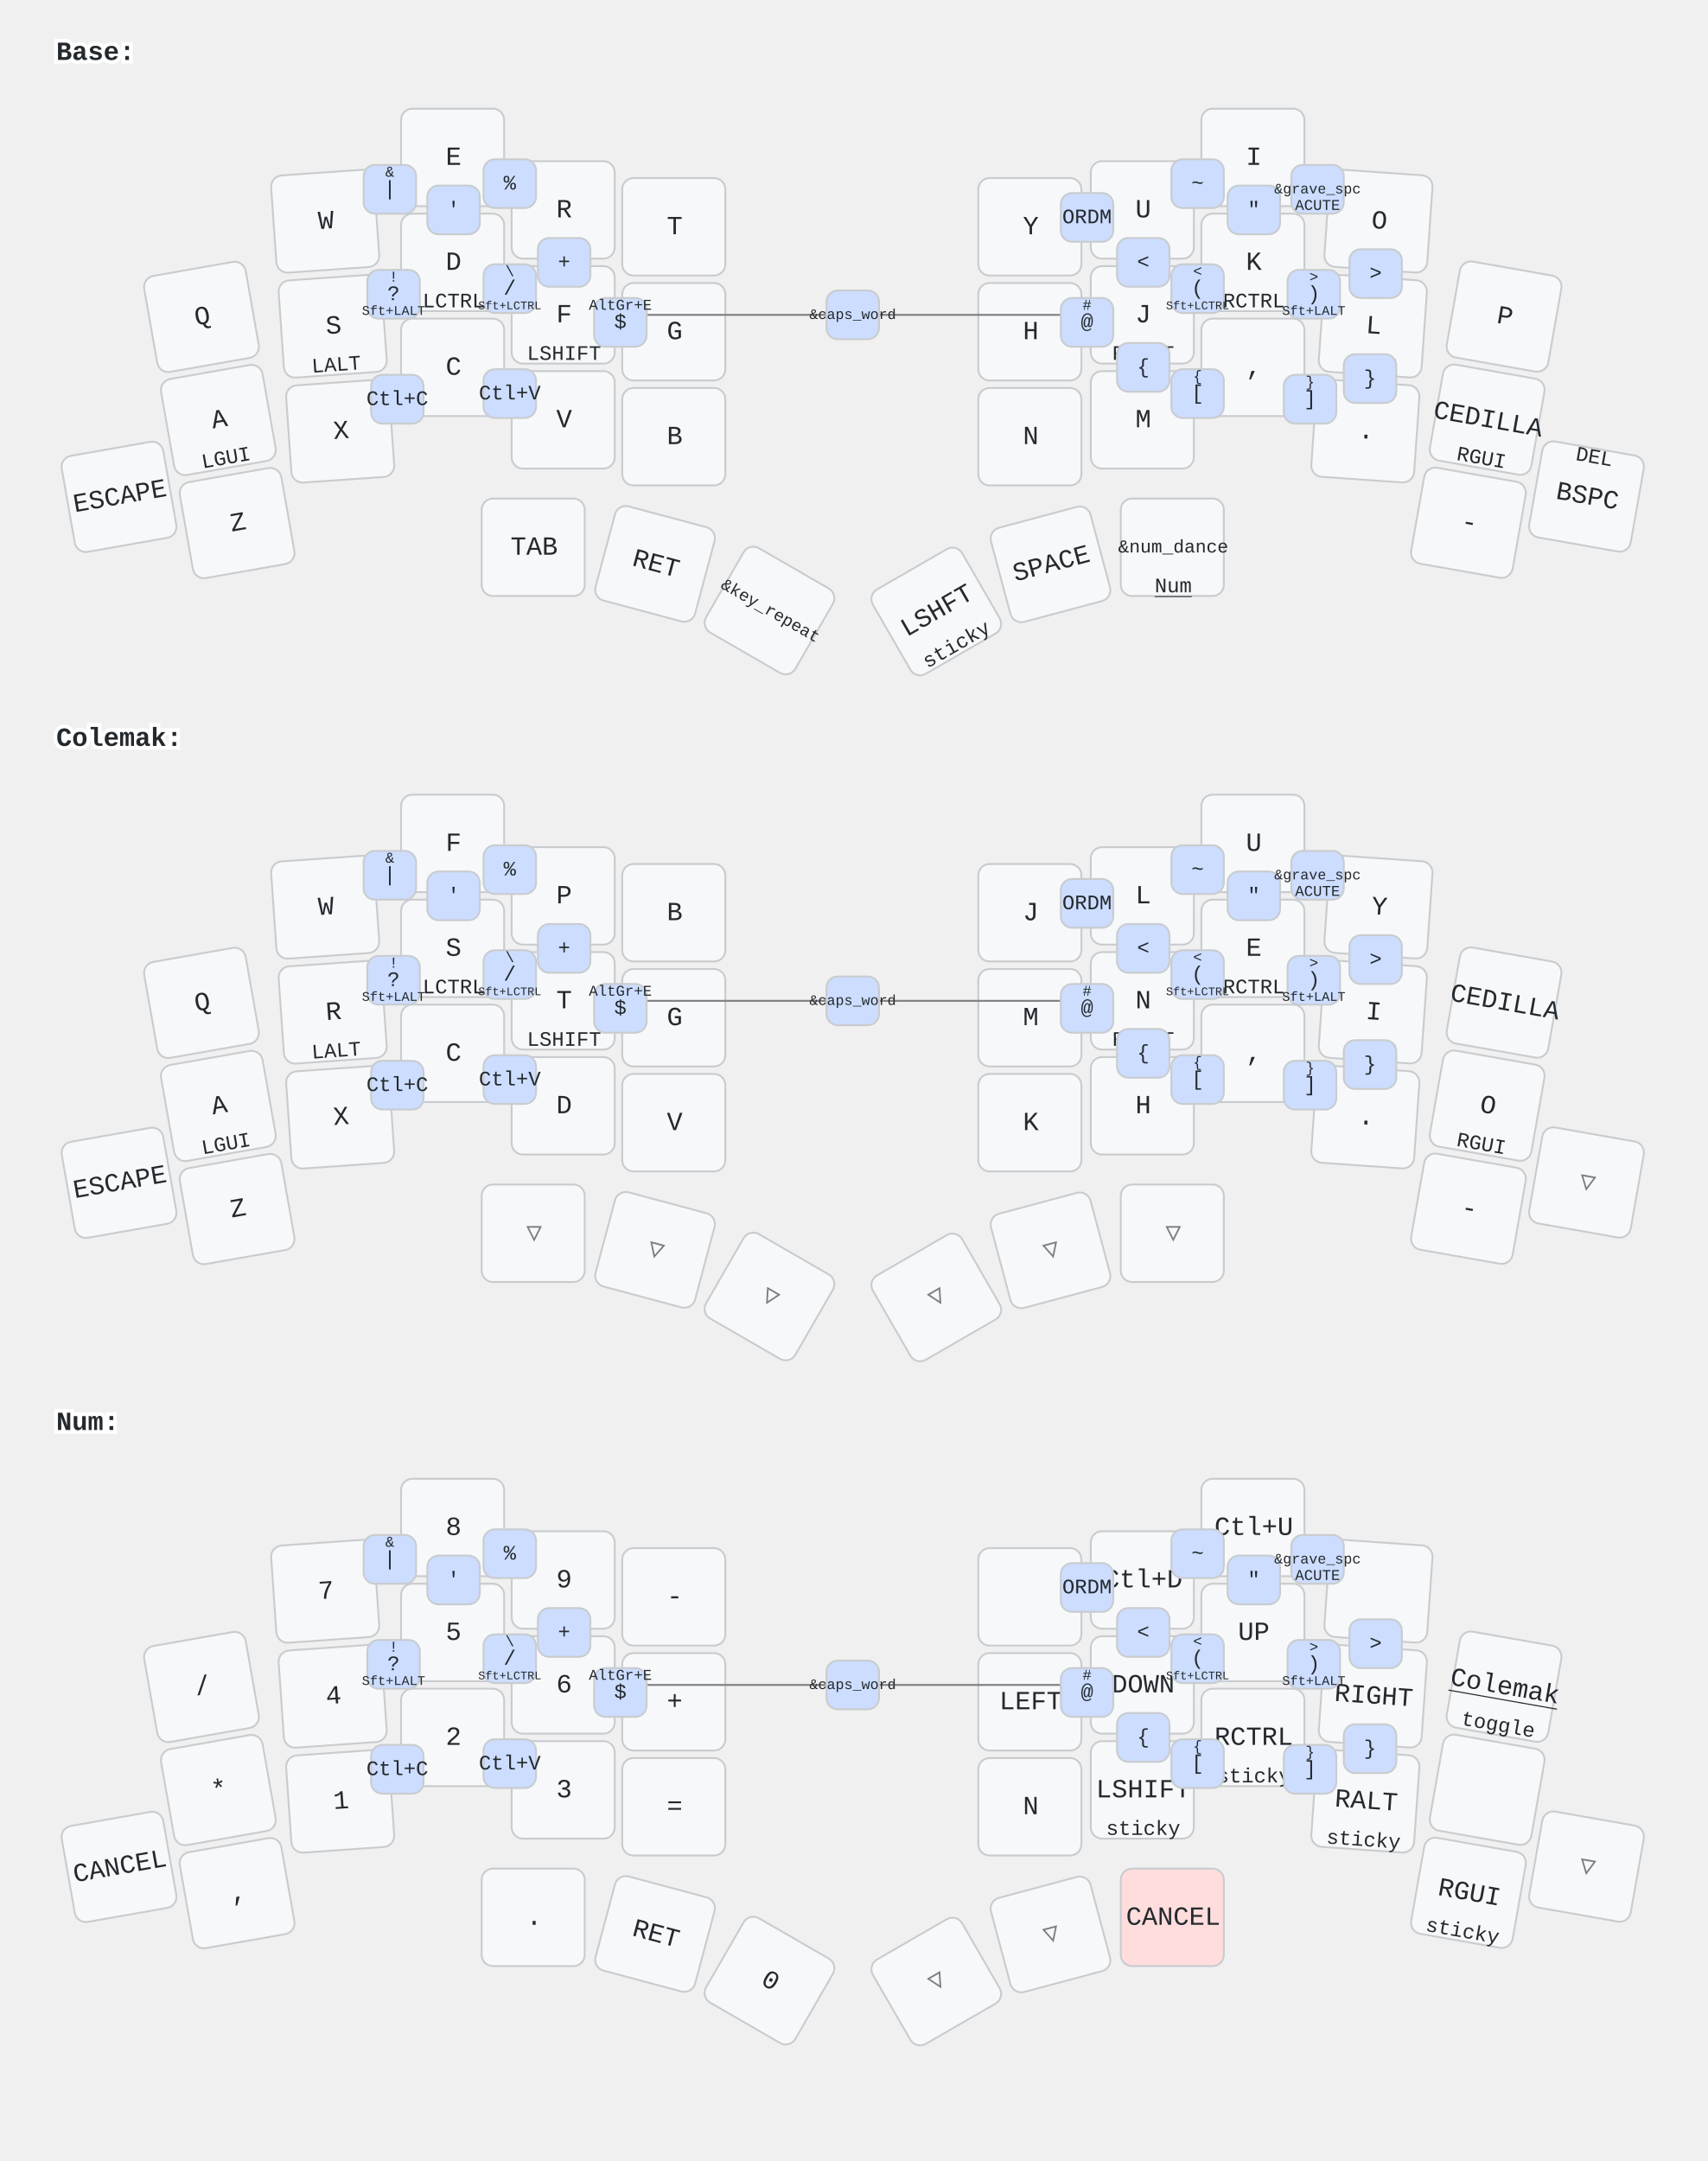
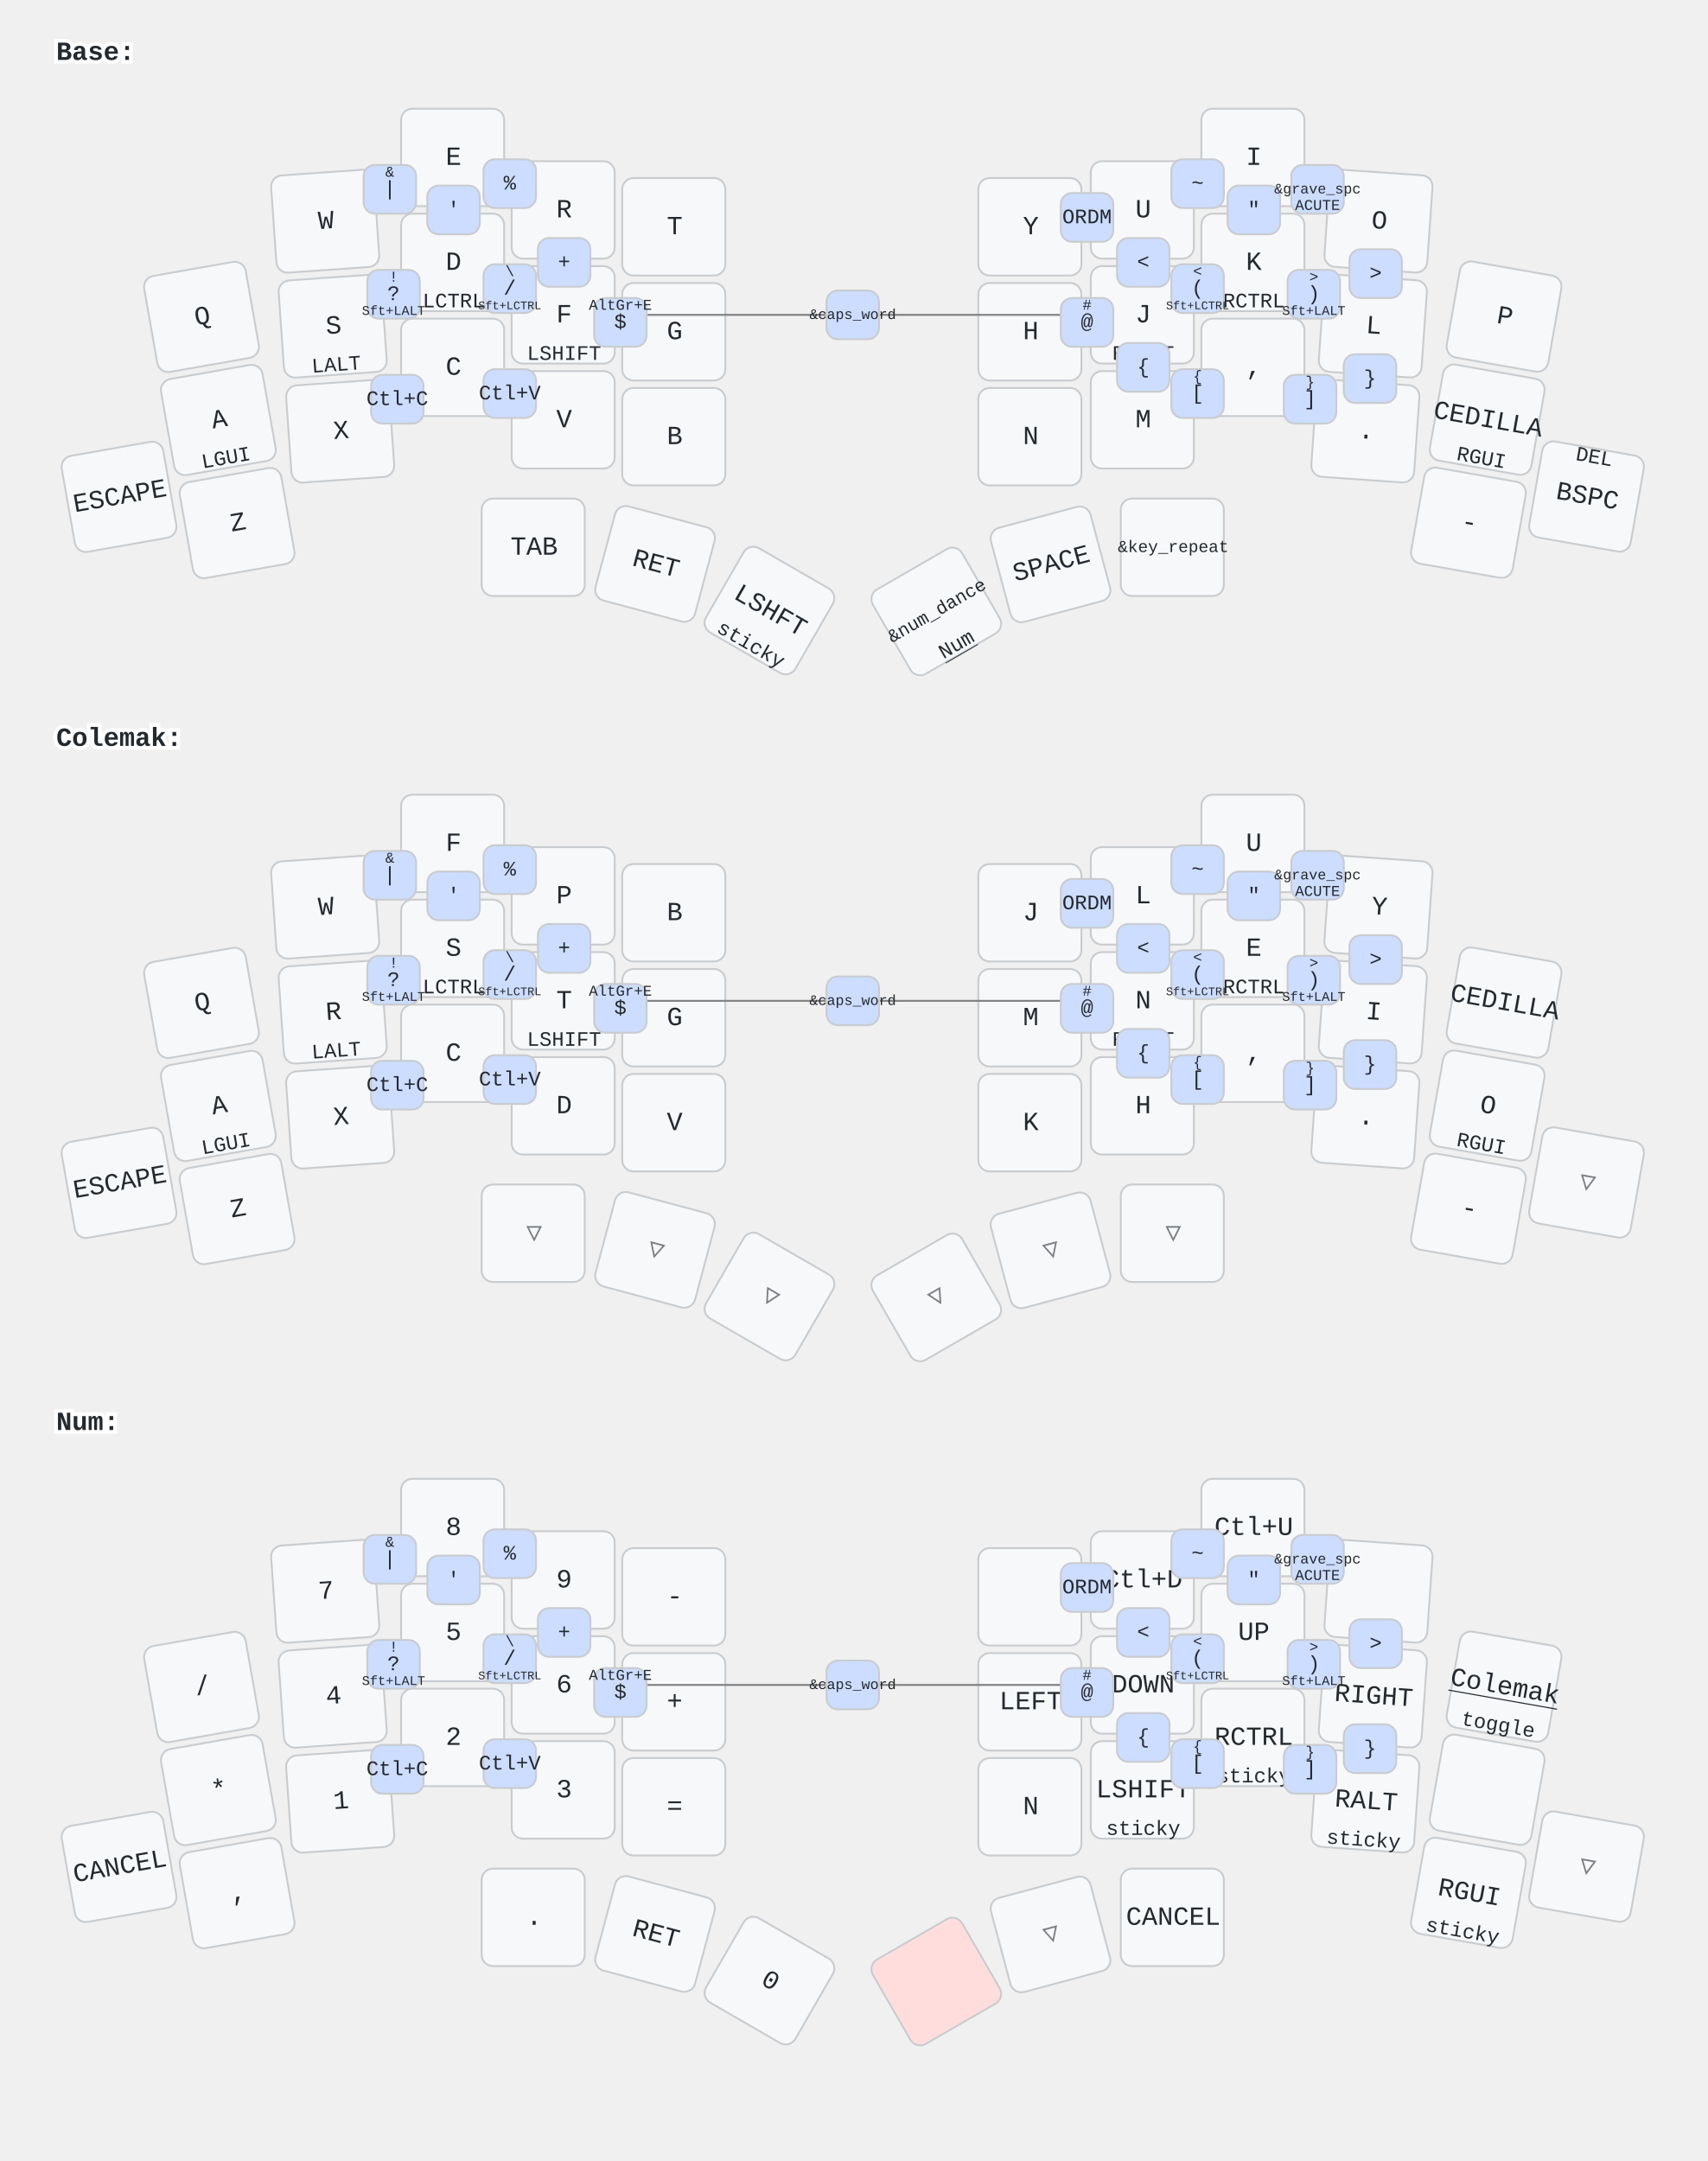
<svg xmlns="http://www.w3.org/2000/svg" width="911" height="1153" viewBox="0 0 911 1153" class="keymap">
  <style>/* inherit to force styles through use tags */
svg path {
    fill: inherit;
}

/* font and background color specifications */
svg.keymap {
    font-family: SFMono-Regular,Consolas,Liberation Mono,Menlo,monospace;
    font-size: 14px;
    font-kerning: normal;
    text-rendering: optimizeLegibility;
    fill: #24292e;
}

/* default key styling */
rect.key {
    fill: #f6f8fa;
}

rect.key, rect.combo {
    stroke: #c9cccf;
    stroke-width: 1;
}

/* default key side styling, only used is draw_key_sides is set */
rect.side {
    filter: brightness(90%);
}

/* color accent for combo boxes */
rect.combo, rect.combo-separate {
    fill: #cdf;
}

/* color accent for held keys */
rect.held, rect.combo.held {
    fill: #fdd;
}

/* color accent for ghost (optional) keys */
rect.ghost, rect.combo.ghost {
    stroke-dasharray: 4, 4;
    stroke-width: 2;
}

text {
    text-anchor: middle;
    dominant-baseline: middle;
}

/* styling for layer labels */
text.label {
    font-weight: bold;
    text-anchor: start;
    stroke: white;
    stroke-width: 4;
    paint-order: stroke;
}

/* styling for optional footer */
text.footer {
    text-anchor: end;
    dominant-baseline: auto;
    stroke: white;
    stroke-width: 4;
    paint-order: stroke;
}

/* styling for combo tap, and key non-tap label text */
text.combo, text.hold, text.shifted, text.left, text.right {
    font-size: 11px;
}

text.hold {
    text-anchor: middle;
    dominant-baseline: auto;
}

text.shifted {
    text-anchor: middle;
    dominant-baseline: hanging;
}

text.left {
    text-anchor: start;
}

text.right {
    text-anchor: end;
}

text.layer-activator {
    text-decoration: underline;
}

/* styling for hold/shifted label text in combo box */
text.combo.hold, text.combo.shifted, text.combo.left, text.combo.right {
    font-size: 8px;
}

/* lighter symbol for transparent keys */
text.trans {
    fill: #7b7e81;
}

/* styling for combo dendrons */
path.combo {
    stroke-width: 1;
    stroke: gray;
    fill: none;
}

/* Start Tabler Icons Cleanup */
/* cannot use height/width with glyphs */
.icon-tabler &gt; path {
    fill: inherit;
    stroke: inherit;
    stroke-width: 2;
}
/* hide tabler's default box */
.icon-tabler &gt; path[stroke="none"][fill="none"] {
    visibility: hidden;
}
/* End Tabler Icons Cleanup */
</style>
  <g transform="translate(30, 0)" class="layer-Base">
    <text x="0" y="28" class="label" id="Base">Base:</text>
    <g transform="translate(0, 56)">
      <g transform="translate(78, 113) rotate(-10.0)" class="key keypos-0">
        <rect rx="6" ry="6" x="-28" y="-26" width="55" height="52" class="key" />
        <text x="0" y="0" class="key tap">Q</text>
      </g>
      <g transform="translate(144, 62) rotate(-4.0)" class="key keypos-1">
        <rect rx="6" ry="6" x="-28" y="-26" width="55" height="52" class="key" />
        <text x="0" y="0" class="key tap">W</text>
      </g>
      <g transform="translate(212, 28)" class="key keypos-2">
        <rect rx="6" ry="6" x="-28" y="-26" width="55" height="52" class="key" />
        <text x="0" y="0" class="key tap">E</text>
      </g>
      <g transform="translate(271, 56)" class="key keypos-3">
        <rect rx="6" ry="6" x="-28" y="-26" width="55" height="52" class="key" />
        <text x="0" y="0" class="key tap">R</text>
      </g>
      <g transform="translate(330, 65)" class="key keypos-4">
        <rect rx="6" ry="6" x="-28" y="-26" width="55" height="52" class="key" />
        <text x="0" y="0" class="key tap">T</text>
      </g>
      <g transform="translate(520, 65)" class="key keypos-5">
        <rect rx="6" ry="6" x="-28" y="-26" width="55" height="52" class="key" />
        <text x="0" y="0" class="key tap">Y</text>
      </g>
      <g transform="translate(580, 56)" class="key keypos-6">
        <rect rx="6" ry="6" x="-28" y="-26" width="55" height="52" class="key" />
        <text x="0" y="0" class="key tap">U</text>
      </g>
      <g transform="translate(639, 28)" class="key keypos-7">
        <rect rx="6" ry="6" x="-28" y="-26" width="55" height="52" class="key" />
        <text x="0" y="0" class="key tap">I</text>
      </g>
      <g transform="translate(706, 62) rotate(4.0)" class="key keypos-8">
        <rect rx="6" ry="6" x="-28" y="-26" width="55" height="52" class="key" />
        <text x="0" y="0" class="key tap">O</text>
      </g>
      <g transform="translate(773, 113) rotate(10.0)" class="key keypos-9">
        <rect rx="6" ry="6" x="-28" y="-26" width="55" height="52" class="key" />
        <text x="0" y="0" class="key tap">P</text>
      </g>
      <g transform="translate(87, 168) rotate(-10.0)" class="key keypos-10">
        <rect rx="6" ry="6" x="-28" y="-26" width="55" height="52" class="key" />
        <text x="0" y="0" class="key tap">A</text>
        <text x="0" y="24" class="key hold">LGUI</text>
      </g>
      <g transform="translate(148, 118) rotate(-4.0)" class="key keypos-11">
        <rect rx="6" ry="6" x="-28" y="-26" width="55" height="52" class="key" />
        <text x="0" y="0" class="key tap">S</text>
        <text x="0" y="24" class="key hold">LALT</text>
      </g>
      <g transform="translate(212, 84)" class="key keypos-12">
        <rect rx="6" ry="6" x="-28" y="-26" width="55" height="52" class="key" />
        <text x="0" y="0" class="key tap">D</text>
        <text x="0" y="24" class="key hold">LCTRL</text>
      </g>
      <g transform="translate(271, 112)" class="key keypos-13">
        <rect rx="6" ry="6" x="-28" y="-26" width="55" height="52" class="key" />
        <text x="0" y="0" class="key tap">F</text>
        <text x="0" y="24" class="key hold">LSHIFT</text>
      </g>
      <g transform="translate(330, 121)" class="key keypos-14">
        <rect rx="6" ry="6" x="-28" y="-26" width="55" height="52" class="key" />
        <text x="0" y="0" class="key tap">G</text>
      </g>
      <g transform="translate(520, 121)" class="key keypos-15">
        <rect rx="6" ry="6" x="-28" y="-26" width="55" height="52" class="key" />
        <text x="0" y="0" class="key tap">H</text>
      </g>
      <g transform="translate(580, 112)" class="key keypos-16">
        <rect rx="6" ry="6" x="-28" y="-26" width="55" height="52" class="key" />
        <text x="0" y="0" class="key tap">J</text>
        <text x="0" y="24" class="key hold">RSHFT</text>
      </g>
      <g transform="translate(639, 84)" class="key keypos-17">
        <rect rx="6" ry="6" x="-28" y="-26" width="55" height="52" class="key" />
        <text x="0" y="0" class="key tap">K</text>
        <text x="0" y="24" class="key hold">RCTRL</text>
      </g>
      <g transform="translate(703, 118) rotate(4.0)" class="key keypos-18">
        <rect rx="6" ry="6" x="-28" y="-26" width="55" height="52" class="key" />
        <text x="0" y="0" class="key tap">L</text>
        <text x="0" y="24" class="key hold">LALT</text>
      </g>
      <g transform="translate(764, 168) rotate(10.0)" class="key keypos-19">
        <rect rx="6" ry="6" x="-28" y="-26" width="55" height="52" class="key" />
        <text x="0" y="0" class="key tap">CEDILLA</text>
        <text x="0" y="24" class="key hold">RGUI</text>
      </g>
      <g transform="translate(34, 209) rotate(-10.0)" class="key keypos-20">
        <rect rx="6" ry="6" x="-28" y="-26" width="55" height="52" class="key" />
        <text x="0" y="0" class="key tap">ESCAPE</text>
      </g>
      <g transform="translate(97, 223) rotate(-10.0)" class="key keypos-21">
        <rect rx="6" ry="6" x="-28" y="-26" width="55" height="52" class="key" />
        <text x="0" y="0" class="key tap">Z</text>
      </g>
      <g transform="translate(152, 174) rotate(-4.0)" class="key keypos-22">
        <rect rx="6" ry="6" x="-28" y="-26" width="55" height="52" class="key" />
        <text x="0" y="0" class="key tap">X</text>
      </g>
      <g transform="translate(212, 140)" class="key keypos-23">
        <rect rx="6" ry="6" x="-28" y="-26" width="55" height="52" class="key" />
        <text x="0" y="0" class="key tap">C</text>
      </g>
      <g transform="translate(271, 168)" class="key keypos-24">
        <rect rx="6" ry="6" x="-28" y="-26" width="55" height="52" class="key" />
        <text x="0" y="0" class="key tap">V</text>
      </g>
      <g transform="translate(330, 177)" class="key keypos-25">
        <rect rx="6" ry="6" x="-28" y="-26" width="55" height="52" class="key" />
        <text x="0" y="0" class="key tap">B</text>
      </g>
      <g transform="translate(520, 177)" class="key keypos-26">
        <rect rx="6" ry="6" x="-28" y="-26" width="55" height="52" class="key" />
        <text x="0" y="0" class="key tap">N</text>
      </g>
      <g transform="translate(580, 168)" class="key keypos-27">
        <rect rx="6" ry="6" x="-28" y="-26" width="55" height="52" class="key" />
        <text x="0" y="0" class="key tap">M</text>
      </g>
      <g transform="translate(639, 140)" class="key keypos-28">
        <rect rx="6" ry="6" x="-28" y="-26" width="55" height="52" class="key" />
        <text x="0" y="0" class="key tap">,</text>
      </g>
      <g transform="translate(699, 174) rotate(4.0)" class="key keypos-29">
        <rect rx="6" ry="6" x="-28" y="-26" width="55" height="52" class="key" />
        <text x="0" y="0" class="key tap">.</text>
      </g>
      <g transform="translate(754, 223) rotate(10.0)" class="key keypos-30">
        <rect rx="6" ry="6" x="-28" y="-26" width="55" height="52" class="key" />
        <text x="0" y="0" class="key tap">-</text>
      </g>
      <g transform="translate(817, 209) rotate(10.0)" class="key keypos-31">
        <rect rx="6" ry="6" x="-28" y="-26" width="55" height="52" class="key" />
        <text x="0" y="0" class="key tap">BSPC</text>
        <text x="0" y="-24" class="key shifted">DEL</text>
      </g>
      <g transform="translate(255, 236)" class="key keypos-32">
        <rect rx="6" ry="6" x="-28" y="-26" width="55" height="52" class="key" />
        <text x="0" y="0" class="key tap">TAB</text>
      </g>
      <g transform="translate(320, 245) rotate(15.0)" class="key keypos-33">
        <rect rx="6" ry="6" x="-28" y="-26" width="55" height="52" class="key" />
        <text x="0" y="0" class="key tap">RET</text>
      </g>
      <g transform="translate(381, 270) rotate(30.0)" class="key keypos-34">
        <rect rx="6" ry="6" x="-28" y="-26" width="55" height="52" class="key" />
-         <text x="0" y="0" class="key tap">
-           <tspan style="font-size: 64%">&amp;key_repeat</tspan>
-         </text>
-       </g>
-       <g transform="translate(470, 270) rotate(-30.0)" class="key keypos-35">
-         <rect rx="6" ry="6" x="-28" y="-26" width="55" height="52" class="key" />
        <text x="0" y="0" class="key tap">LSHFT</text>
        <text x="0" y="24" class="key hold">sticky</text>
      </g>
-       <g transform="translate(531, 245) rotate(-15.0)" class="key keypos-36">
-         <rect rx="6" ry="6" x="-28" y="-26" width="55" height="52" class="key" />
-         <text x="0" y="0" class="key tap">SPACE</text>
-       </g>
-       <g transform="translate(596, 236)" class="key keypos-37">
+       <g transform="translate(470, 270) rotate(-30.0)" class="key keypos-35">
        <rect rx="6" ry="6" x="-28" y="-26" width="55" height="52" class="key" />
        <text x="0" y="0" class="key tap">
          <tspan style="font-size: 70%">&amp;num_dance</tspan>
        </text>
        <a href="#Num">
          <text x="0" y="24" class="key hold layer-activator">Num</text>
        </a>
+       </g>
+       <g transform="translate(531, 245) rotate(-15.0)" class="key keypos-36">
+         <rect rx="6" ry="6" x="-28" y="-26" width="55" height="52" class="key" />
+         <text x="0" y="0" class="key tap">SPACE</text>
+       </g>
+       <g transform="translate(596, 236)" class="key keypos-37">
+         <rect rx="6" ry="6" x="-28" y="-26" width="55" height="52" class="key" />
+         <text x="0" y="0" class="key tap">
+           <tspan style="font-size: 64%">&amp;key_repeat</tspan>
+         </text>
      </g>
      <g class="combo combopos-0">
        <rect rx="6" ry="6" x="166" y="88" width="28" height="26" class="combo" />
        <text x="180" y="101" class="combo tap">?</text>
        <text x="180" y="112" class="combo hold">
          <tspan style="font-size: 88%">Sft+LALT</tspan>
        </text>
        <text x="180" y="90" class="combo shifted">!</text>
      </g>
      <g class="combo combopos-1">
        <rect rx="6" ry="6" x="228" y="85" width="28" height="26" class="combo" />
        <text x="242" y="98" class="combo tap">/</text>
        <text x="242" y="109" class="combo hold">
          <tspan style="font-size: 78%">Sft+LCTRL</tspan>
        </text>
        <text x="242" y="87" class="combo shifted">\</text>
      </g>
      <g class="combo combopos-2">
        <rect rx="6" ry="6" x="168" y="144" width="28" height="26" class="combo" />
        <text x="182" y="157" class="combo tap">Ctl+C</text>
      </g>
      <g class="combo combopos-3">
        <rect rx="6" ry="6" x="228" y="141" width="28" height="26" class="combo" />
        <text x="242" y="154" class="combo tap">Ctl+V</text>
      </g>
      <g class="combo combopos-4">
        <rect rx="6" ry="6" x="595" y="85" width="28" height="26" class="combo" />
        <text x="609" y="98" class="combo tap">(</text>
        <text x="609" y="109" class="combo hold">
          <tspan style="font-size: 78%">Sft+LCTRL</tspan>
        </text>
        <text x="609" y="87" class="combo shifted">&lt;</text>
      </g>
      <g class="combo combopos-5">
        <rect rx="6" ry="6" x="657" y="88" width="28" height="26" class="combo" />
        <text x="671" y="101" class="combo tap">)</text>
        <text x="671" y="112" class="combo hold">
          <tspan style="font-size: 88%">Sft+LALT</tspan>
        </text>
        <text x="671" y="90" class="combo shifted">&gt;</text>
      </g>
      <g class="combo combopos-6">
        <rect rx="6" ry="6" x="595" y="141" width="28" height="26" class="combo" />
        <text x="609" y="154" class="combo tap">[</text>
        <text x="609" y="143" class="combo shifted">{</text>
      </g>
      <g class="combo combopos-7">
        <rect rx="6" ry="6" x="655" y="144" width="28" height="26" class="combo" />
        <text x="669" y="157" class="combo tap">]</text>
        <text x="669" y="146" class="combo shifted">}</text>
      </g>
      <g class="combo combopos-8">
        <rect rx="6" ry="6" x="228" y="29" width="28" height="26" class="combo" />
        <text x="242" y="42" class="combo tap">%</text>
      </g>
      <g class="combo combopos-9">
        <rect rx="6" ry="6" x="257" y="71" width="28" height="26" class="combo" />
        <text x="271" y="84" class="combo tap">+</text>
      </g>
      <g class="combo combopos-10">
        <rect rx="6" ry="6" x="198" y="43" width="28" height="26" class="combo" />
        <text x="212" y="56" class="combo tap">'</text>
      </g>
      <g class="combo combopos-11">
        <rect rx="6" ry="6" x="625" y="43" width="28" height="26" class="combo" />
        <text x="639" y="56" class="combo tap">"</text>
      </g>
      <g class="combo combopos-12">
        <path d="M425,112 l-134,0" class="combo" />
        <path d="M425,112 l134,0" class="combo" />
        <rect rx="6" ry="6" x="411" y="99" width="28" height="26" class="combo" />
        <text x="425" y="112" class="combo tap">
          <tspan style="font-size: 70%">&amp;caps_word</tspan>
        </text>
      </g>
      <g class="combo combopos-13">
        <rect rx="6" ry="6" x="164" y="32" width="28" height="26" class="combo" />
        <text x="178" y="45" class="combo tap">|</text>
        <text x="178" y="34" class="combo shifted">&amp;</text>
      </g>
      <g class="combo combopos-14">
        <rect rx="6" ry="6" x="287" y="103" width="28" height="26" class="combo" />
        <text x="301" y="116" class="combo tap">$</text>
        <text x="301" y="105" class="combo shifted">AltGr+E</text>
      </g>
      <g class="combo combopos-15">
        <rect rx="6" ry="6" x="536" y="103" width="28" height="26" class="combo" />
        <text x="550" y="116" class="combo tap">@</text>
        <text x="550" y="105" class="combo shifted">#</text>
      </g>
      <g class="combo combopos-16">
        <rect rx="6" ry="6" x="536" y="47" width="28" height="26" class="combo" />
        <text x="550" y="60" class="combo tap">ORDM</text>
      </g>
      <g class="combo combopos-17">
        <rect rx="6" ry="6" x="595" y="29" width="28" height="26" class="combo" />
        <text x="609" y="42" class="combo tap">~</text>
      </g>
      <g class="combo combopos-18">
        <rect rx="6" ry="6" x="566" y="71" width="28" height="26" class="combo" />
        <text x="580" y="84" class="combo tap">&lt;</text>
      </g>
      <g class="combo combopos-19">
        <rect rx="6" ry="6" x="690" y="77" width="28" height="26" class="combo" />
        <text x="704" y="90" class="combo tap">&gt;</text>
      </g>
      <g class="combo combopos-20">
        <rect rx="6" ry="6" x="566" y="127" width="28" height="26" class="combo" />
        <text x="580" y="140" class="combo tap">{</text>
      </g>
      <g class="combo combopos-21">
        <rect rx="6" ry="6" x="687" y="133" width="28" height="26" class="combo" />
        <text x="701" y="146" class="combo tap">}</text>
      </g>
      <g class="combo combopos-22">
        <rect rx="6" ry="6" x="659" y="32" width="28" height="26" class="combo" />
        <text x="673" y="45" class="combo tap">
          <tspan style="font-size: 70%">&amp;grave_spc</tspan>
        </text>
        <text x="673" y="56" class="combo hold">ACUTE</text>
      </g>
    </g>
  </g>
  <g transform="translate(30, 366)" class="layer-Colemak">
    <text x="0" y="28" class="label" id="Colemak">Colemak:</text>
    <g transform="translate(0, 56)">
      <g transform="translate(78, 113) rotate(-10.0)" class="key keypos-0">
        <rect rx="6" ry="6" x="-28" y="-26" width="55" height="52" class="key" />
        <text x="0" y="0" class="key tap">Q</text>
      </g>
      <g transform="translate(144, 62) rotate(-4.0)" class="key keypos-1">
        <rect rx="6" ry="6" x="-28" y="-26" width="55" height="52" class="key" />
        <text x="0" y="0" class="key tap">W</text>
      </g>
      <g transform="translate(212, 28)" class="key keypos-2">
        <rect rx="6" ry="6" x="-28" y="-26" width="55" height="52" class="key" />
        <text x="0" y="0" class="key tap">F</text>
      </g>
      <g transform="translate(271, 56)" class="key keypos-3">
        <rect rx="6" ry="6" x="-28" y="-26" width="55" height="52" class="key" />
        <text x="0" y="0" class="key tap">P</text>
      </g>
      <g transform="translate(330, 65)" class="key keypos-4">
        <rect rx="6" ry="6" x="-28" y="-26" width="55" height="52" class="key" />
        <text x="0" y="0" class="key tap">B</text>
      </g>
      <g transform="translate(520, 65)" class="key keypos-5">
        <rect rx="6" ry="6" x="-28" y="-26" width="55" height="52" class="key" />
        <text x="0" y="0" class="key tap">J</text>
      </g>
      <g transform="translate(580, 56)" class="key keypos-6">
        <rect rx="6" ry="6" x="-28" y="-26" width="55" height="52" class="key" />
        <text x="0" y="0" class="key tap">L</text>
      </g>
      <g transform="translate(639, 28)" class="key keypos-7">
        <rect rx="6" ry="6" x="-28" y="-26" width="55" height="52" class="key" />
        <text x="0" y="0" class="key tap">U</text>
      </g>
      <g transform="translate(706, 62) rotate(4.0)" class="key keypos-8">
        <rect rx="6" ry="6" x="-28" y="-26" width="55" height="52" class="key" />
        <text x="0" y="0" class="key tap">Y</text>
      </g>
      <g transform="translate(773, 113) rotate(10.0)" class="key keypos-9">
        <rect rx="6" ry="6" x="-28" y="-26" width="55" height="52" class="key" />
        <text x="0" y="0" class="key tap">CEDILLA</text>
      </g>
      <g transform="translate(87, 168) rotate(-10.0)" class="key keypos-10">
        <rect rx="6" ry="6" x="-28" y="-26" width="55" height="52" class="key" />
        <text x="0" y="0" class="key tap">A</text>
        <text x="0" y="24" class="key hold">LGUI</text>
      </g>
      <g transform="translate(148, 118) rotate(-4.0)" class="key keypos-11">
        <rect rx="6" ry="6" x="-28" y="-26" width="55" height="52" class="key" />
        <text x="0" y="0" class="key tap">R</text>
        <text x="0" y="24" class="key hold">LALT</text>
      </g>
      <g transform="translate(212, 84)" class="key keypos-12">
        <rect rx="6" ry="6" x="-28" y="-26" width="55" height="52" class="key" />
        <text x="0" y="0" class="key tap">S</text>
        <text x="0" y="24" class="key hold">LCTRL</text>
      </g>
      <g transform="translate(271, 112)" class="key keypos-13">
        <rect rx="6" ry="6" x="-28" y="-26" width="55" height="52" class="key" />
        <text x="0" y="0" class="key tap">T</text>
        <text x="0" y="24" class="key hold">LSHIFT</text>
      </g>
      <g transform="translate(330, 121)" class="key keypos-14">
        <rect rx="6" ry="6" x="-28" y="-26" width="55" height="52" class="key" />
        <text x="0" y="0" class="key tap">G</text>
      </g>
      <g transform="translate(520, 121)" class="key keypos-15">
        <rect rx="6" ry="6" x="-28" y="-26" width="55" height="52" class="key" />
        <text x="0" y="0" class="key tap">M</text>
      </g>
      <g transform="translate(580, 112)" class="key keypos-16">
        <rect rx="6" ry="6" x="-28" y="-26" width="55" height="52" class="key" />
        <text x="0" y="0" class="key tap">N</text>
        <text x="0" y="24" class="key hold">RSHFT</text>
      </g>
      <g transform="translate(639, 84)" class="key keypos-17">
        <rect rx="6" ry="6" x="-28" y="-26" width="55" height="52" class="key" />
        <text x="0" y="0" class="key tap">E</text>
        <text x="0" y="24" class="key hold">RCTRL</text>
      </g>
      <g transform="translate(703, 118) rotate(4.0)" class="key keypos-18">
        <rect rx="6" ry="6" x="-28" y="-26" width="55" height="52" class="key" />
        <text x="0" y="0" class="key tap">I</text>
        <text x="0" y="24" class="key hold">LALT</text>
      </g>
      <g transform="translate(764, 168) rotate(10.0)" class="key keypos-19">
        <rect rx="6" ry="6" x="-28" y="-26" width="55" height="52" class="key" />
        <text x="0" y="0" class="key tap">O</text>
        <text x="0" y="24" class="key hold">RGUI</text>
      </g>
      <g transform="translate(34, 209) rotate(-10.0)" class="key keypos-20">
        <rect rx="6" ry="6" x="-28" y="-26" width="55" height="52" class="key" />
        <text x="0" y="0" class="key tap">ESCAPE</text>
      </g>
      <g transform="translate(97, 223) rotate(-10.0)" class="key keypos-21">
        <rect rx="6" ry="6" x="-28" y="-26" width="55" height="52" class="key" />
        <text x="0" y="0" class="key tap">Z</text>
      </g>
      <g transform="translate(152, 174) rotate(-4.0)" class="key keypos-22">
        <rect rx="6" ry="6" x="-28" y="-26" width="55" height="52" class="key" />
        <text x="0" y="0" class="key tap">X</text>
      </g>
      <g transform="translate(212, 140)" class="key keypos-23">
        <rect rx="6" ry="6" x="-28" y="-26" width="55" height="52" class="key" />
        <text x="0" y="0" class="key tap">C</text>
      </g>
      <g transform="translate(271, 168)" class="key keypos-24">
        <rect rx="6" ry="6" x="-28" y="-26" width="55" height="52" class="key" />
        <text x="0" y="0" class="key tap">D</text>
      </g>
      <g transform="translate(330, 177)" class="key keypos-25">
        <rect rx="6" ry="6" x="-28" y="-26" width="55" height="52" class="key" />
        <text x="0" y="0" class="key tap">V</text>
      </g>
      <g transform="translate(520, 177)" class="key keypos-26">
        <rect rx="6" ry="6" x="-28" y="-26" width="55" height="52" class="key" />
        <text x="0" y="0" class="key tap">K</text>
      </g>
      <g transform="translate(580, 168)" class="key keypos-27">
        <rect rx="6" ry="6" x="-28" y="-26" width="55" height="52" class="key" />
        <text x="0" y="0" class="key tap">H</text>
      </g>
      <g transform="translate(639, 140)" class="key keypos-28">
        <rect rx="6" ry="6" x="-28" y="-26" width="55" height="52" class="key" />
        <text x="0" y="0" class="key tap">,</text>
      </g>
      <g transform="translate(699, 174) rotate(4.0)" class="key keypos-29">
        <rect rx="6" ry="6" x="-28" y="-26" width="55" height="52" class="key" />
        <text x="0" y="0" class="key tap">.</text>
      </g>
      <g transform="translate(754, 223) rotate(10.0)" class="key keypos-30">
        <rect rx="6" ry="6" x="-28" y="-26" width="55" height="52" class="key" />
        <text x="0" y="0" class="key tap">-</text>
      </g>
      <g transform="translate(817, 209) rotate(10.0)" class="key trans keypos-31">
        <rect rx="6" ry="6" x="-28" y="-26" width="55" height="52" class="key trans" />
        <text x="0" y="0" class="key trans tap">▽</text>
      </g>
      <g transform="translate(255, 236)" class="key trans keypos-32">
        <rect rx="6" ry="6" x="-28" y="-26" width="55" height="52" class="key trans" />
        <text x="0" y="0" class="key trans tap">▽</text>
      </g>
      <g transform="translate(320, 245) rotate(15.0)" class="key trans keypos-33">
        <rect rx="6" ry="6" x="-28" y="-26" width="55" height="52" class="key trans" />
        <text x="0" y="0" class="key trans tap">▽</text>
      </g>
      <g transform="translate(381, 270) rotate(30.0)" class="key trans keypos-34">
        <rect rx="6" ry="6" x="-28" y="-26" width="55" height="52" class="key trans" />
        <text x="0" y="0" class="key trans tap">▽</text>
      </g>
      <g transform="translate(470, 270) rotate(-30.0)" class="key trans keypos-35">
        <rect rx="6" ry="6" x="-28" y="-26" width="55" height="52" class="key trans" />
        <text x="0" y="0" class="key trans tap">▽</text>
      </g>
      <g transform="translate(531, 245) rotate(-15.0)" class="key trans keypos-36">
        <rect rx="6" ry="6" x="-28" y="-26" width="55" height="52" class="key trans" />
        <text x="0" y="0" class="key trans tap">▽</text>
      </g>
      <g transform="translate(596, 236)" class="key trans keypos-37">
        <rect rx="6" ry="6" x="-28" y="-26" width="55" height="52" class="key trans" />
        <text x="0" y="0" class="key trans tap">▽</text>
      </g>
      <g class="combo combopos-0">
        <rect rx="6" ry="6" x="166" y="88" width="28" height="26" class="combo" />
        <text x="180" y="101" class="combo tap">?</text>
        <text x="180" y="112" class="combo hold">
          <tspan style="font-size: 88%">Sft+LALT</tspan>
        </text>
        <text x="180" y="90" class="combo shifted">!</text>
      </g>
      <g class="combo combopos-1">
        <rect rx="6" ry="6" x="228" y="85" width="28" height="26" class="combo" />
        <text x="242" y="98" class="combo tap">/</text>
        <text x="242" y="109" class="combo hold">
          <tspan style="font-size: 78%">Sft+LCTRL</tspan>
        </text>
        <text x="242" y="87" class="combo shifted">\</text>
      </g>
      <g class="combo combopos-2">
        <rect rx="6" ry="6" x="168" y="144" width="28" height="26" class="combo" />
        <text x="182" y="157" class="combo tap">Ctl+C</text>
      </g>
      <g class="combo combopos-3">
        <rect rx="6" ry="6" x="228" y="141" width="28" height="26" class="combo" />
        <text x="242" y="154" class="combo tap">Ctl+V</text>
      </g>
      <g class="combo combopos-4">
        <rect rx="6" ry="6" x="595" y="85" width="28" height="26" class="combo" />
        <text x="609" y="98" class="combo tap">(</text>
        <text x="609" y="109" class="combo hold">
          <tspan style="font-size: 78%">Sft+LCTRL</tspan>
        </text>
        <text x="609" y="87" class="combo shifted">&lt;</text>
      </g>
      <g class="combo combopos-5">
        <rect rx="6" ry="6" x="657" y="88" width="28" height="26" class="combo" />
        <text x="671" y="101" class="combo tap">)</text>
        <text x="671" y="112" class="combo hold">
          <tspan style="font-size: 88%">Sft+LALT</tspan>
        </text>
        <text x="671" y="90" class="combo shifted">&gt;</text>
      </g>
      <g class="combo combopos-6">
        <rect rx="6" ry="6" x="595" y="141" width="28" height="26" class="combo" />
        <text x="609" y="154" class="combo tap">[</text>
        <text x="609" y="143" class="combo shifted">{</text>
      </g>
      <g class="combo combopos-7">
        <rect rx="6" ry="6" x="655" y="144" width="28" height="26" class="combo" />
        <text x="669" y="157" class="combo tap">]</text>
        <text x="669" y="146" class="combo shifted">}</text>
      </g>
      <g class="combo combopos-8">
        <rect rx="6" ry="6" x="228" y="29" width="28" height="26" class="combo" />
        <text x="242" y="42" class="combo tap">%</text>
      </g>
      <g class="combo combopos-9">
        <rect rx="6" ry="6" x="257" y="71" width="28" height="26" class="combo" />
        <text x="271" y="84" class="combo tap">+</text>
      </g>
      <g class="combo combopos-10">
        <rect rx="6" ry="6" x="198" y="43" width="28" height="26" class="combo" />
        <text x="212" y="56" class="combo tap">'</text>
      </g>
      <g class="combo combopos-11">
        <rect rx="6" ry="6" x="625" y="43" width="28" height="26" class="combo" />
        <text x="639" y="56" class="combo tap">"</text>
      </g>
      <g class="combo combopos-12">
        <path d="M425,112 l-134,0" class="combo" />
        <path d="M425,112 l134,0" class="combo" />
        <rect rx="6" ry="6" x="411" y="99" width="28" height="26" class="combo" />
        <text x="425" y="112" class="combo tap">
          <tspan style="font-size: 70%">&amp;caps_word</tspan>
        </text>
      </g>
      <g class="combo combopos-13">
        <rect rx="6" ry="6" x="164" y="32" width="28" height="26" class="combo" />
        <text x="178" y="45" class="combo tap">|</text>
        <text x="178" y="34" class="combo shifted">&amp;</text>
      </g>
      <g class="combo combopos-14">
        <rect rx="6" ry="6" x="287" y="103" width="28" height="26" class="combo" />
        <text x="301" y="116" class="combo tap">$</text>
        <text x="301" y="105" class="combo shifted">AltGr+E</text>
      </g>
      <g class="combo combopos-15">
        <rect rx="6" ry="6" x="536" y="103" width="28" height="26" class="combo" />
        <text x="550" y="116" class="combo tap">@</text>
        <text x="550" y="105" class="combo shifted">#</text>
      </g>
      <g class="combo combopos-16">
        <rect rx="6" ry="6" x="536" y="47" width="28" height="26" class="combo" />
        <text x="550" y="60" class="combo tap">ORDM</text>
      </g>
      <g class="combo combopos-17">
        <rect rx="6" ry="6" x="595" y="29" width="28" height="26" class="combo" />
        <text x="609" y="42" class="combo tap">~</text>
      </g>
      <g class="combo combopos-18">
        <rect rx="6" ry="6" x="566" y="71" width="28" height="26" class="combo" />
        <text x="580" y="84" class="combo tap">&lt;</text>
      </g>
      <g class="combo combopos-19">
        <rect rx="6" ry="6" x="690" y="77" width="28" height="26" class="combo" />
        <text x="704" y="90" class="combo tap">&gt;</text>
      </g>
      <g class="combo combopos-20">
        <rect rx="6" ry="6" x="566" y="127" width="28" height="26" class="combo" />
        <text x="580" y="140" class="combo tap">{</text>
      </g>
      <g class="combo combopos-21">
        <rect rx="6" ry="6" x="687" y="133" width="28" height="26" class="combo" />
        <text x="701" y="146" class="combo tap">}</text>
      </g>
      <g class="combo combopos-22">
        <rect rx="6" ry="6" x="659" y="32" width="28" height="26" class="combo" />
        <text x="673" y="45" class="combo tap">
          <tspan style="font-size: 70%">&amp;grave_spc</tspan>
        </text>
        <text x="673" y="56" class="combo hold">ACUTE</text>
      </g>
    </g>
  </g>
  <g transform="translate(30, 731)" class="layer-Num">
    <text x="0" y="28" class="label" id="Num">Num:</text>
    <g transform="translate(0, 56)">
      <g transform="translate(78, 113) rotate(-10.0)" class="key keypos-0">
        <rect rx="6" ry="6" x="-28" y="-26" width="55" height="52" class="key" />
        <text x="0" y="0" class="key tap">/</text>
      </g>
      <g transform="translate(144, 62) rotate(-4.0)" class="key keypos-1">
        <rect rx="6" ry="6" x="-28" y="-26" width="55" height="52" class="key" />
        <text x="0" y="0" class="key tap">7</text>
      </g>
      <g transform="translate(212, 28)" class="key keypos-2">
        <rect rx="6" ry="6" x="-28" y="-26" width="55" height="52" class="key" />
        <text x="0" y="0" class="key tap">8</text>
      </g>
      <g transform="translate(271, 56)" class="key keypos-3">
        <rect rx="6" ry="6" x="-28" y="-26" width="55" height="52" class="key" />
        <text x="0" y="0" class="key tap">9</text>
      </g>
      <g transform="translate(330, 65)" class="key keypos-4">
        <rect rx="6" ry="6" x="-28" y="-26" width="55" height="52" class="key" />
        <text x="0" y="0" class="key tap">-</text>
      </g>
      <g transform="translate(520, 65)" class="key keypos-5">
        <rect rx="6" ry="6" x="-28" y="-26" width="55" height="52" class="key" />
      </g>
      <g transform="translate(580, 56)" class="key keypos-6">
        <rect rx="6" ry="6" x="-28" y="-26" width="55" height="52" class="key" />
        <text x="0" y="0" class="key tap">Ctl+D</text>
      </g>
      <g transform="translate(639, 28)" class="key keypos-7">
        <rect rx="6" ry="6" x="-28" y="-26" width="55" height="52" class="key" />
        <text x="0" y="0" class="key tap">Ctl+U</text>
      </g>
      <g transform="translate(706, 62) rotate(4.0)" class="key keypos-8">
        <rect rx="6" ry="6" x="-28" y="-26" width="55" height="52" class="key" />
      </g>
      <g transform="translate(773, 113) rotate(10.0)" class="key keypos-9">
        <rect rx="6" ry="6" x="-28" y="-26" width="55" height="52" class="key" />
        <a href="#Colemak">
          <text x="0" y="0" class="key tap layer-activator">Colemak</text>
        </a>
        <text x="0" y="24" class="key hold">toggle</text>
      </g>
      <g transform="translate(87, 168) rotate(-10.0)" class="key keypos-10">
        <rect rx="6" ry="6" x="-28" y="-26" width="55" height="52" class="key" />
        <text x="0" y="0" class="key tap">*</text>
      </g>
      <g transform="translate(148, 118) rotate(-4.0)" class="key keypos-11">
        <rect rx="6" ry="6" x="-28" y="-26" width="55" height="52" class="key" />
        <text x="0" y="0" class="key tap">4</text>
      </g>
      <g transform="translate(212, 84)" class="key keypos-12">
        <rect rx="6" ry="6" x="-28" y="-26" width="55" height="52" class="key" />
        <text x="0" y="0" class="key tap">5</text>
      </g>
      <g transform="translate(271, 112)" class="key keypos-13">
        <rect rx="6" ry="6" x="-28" y="-26" width="55" height="52" class="key" />
        <text x="0" y="0" class="key tap">6</text>
      </g>
      <g transform="translate(330, 121)" class="key keypos-14">
        <rect rx="6" ry="6" x="-28" y="-26" width="55" height="52" class="key" />
        <text x="0" y="0" class="key tap">+</text>
      </g>
      <g transform="translate(520, 121)" class="key keypos-15">
        <rect rx="6" ry="6" x="-28" y="-26" width="55" height="52" class="key" />
        <text x="0" y="0" class="key tap">LEFT</text>
      </g>
      <g transform="translate(580, 112)" class="key keypos-16">
        <rect rx="6" ry="6" x="-28" y="-26" width="55" height="52" class="key" />
        <text x="0" y="0" class="key tap">DOWN</text>
      </g>
      <g transform="translate(639, 84)" class="key keypos-17">
        <rect rx="6" ry="6" x="-28" y="-26" width="55" height="52" class="key" />
        <text x="0" y="0" class="key tap">UP</text>
      </g>
      <g transform="translate(703, 118) rotate(4.0)" class="key keypos-18">
        <rect rx="6" ry="6" x="-28" y="-26" width="55" height="52" class="key" />
        <text x="0" y="0" class="key tap">RIGHT</text>
      </g>
      <g transform="translate(764, 168) rotate(10.0)" class="key keypos-19">
        <rect rx="6" ry="6" x="-28" y="-26" width="55" height="52" class="key" />
      </g>
      <g transform="translate(34, 209) rotate(-10.0)" class="key keypos-20">
        <rect rx="6" ry="6" x="-28" y="-26" width="55" height="52" class="key" />
        <text x="0" y="0" class="key tap">CANCEL</text>
      </g>
      <g transform="translate(97, 223) rotate(-10.0)" class="key keypos-21">
        <rect rx="6" ry="6" x="-28" y="-26" width="55" height="52" class="key" />
        <text x="0" y="0" class="key tap">,</text>
      </g>
      <g transform="translate(152, 174) rotate(-4.0)" class="key keypos-22">
        <rect rx="6" ry="6" x="-28" y="-26" width="55" height="52" class="key" />
        <text x="0" y="0" class="key tap">1</text>
      </g>
      <g transform="translate(212, 140)" class="key keypos-23">
        <rect rx="6" ry="6" x="-28" y="-26" width="55" height="52" class="key" />
        <text x="0" y="0" class="key tap">2</text>
      </g>
      <g transform="translate(271, 168)" class="key keypos-24">
        <rect rx="6" ry="6" x="-28" y="-26" width="55" height="52" class="key" />
        <text x="0" y="0" class="key tap">3</text>
      </g>
      <g transform="translate(330, 177)" class="key keypos-25">
        <rect rx="6" ry="6" x="-28" y="-26" width="55" height="52" class="key" />
        <text x="0" y="0" class="key tap">=</text>
      </g>
      <g transform="translate(520, 177)" class="key keypos-26">
        <rect rx="6" ry="6" x="-28" y="-26" width="55" height="52" class="key" />
        <text x="0" y="0" class="key tap">N</text>
      </g>
      <g transform="translate(580, 168)" class="key keypos-27">
        <rect rx="6" ry="6" x="-28" y="-26" width="55" height="52" class="key" />
        <text x="0" y="0" class="key tap">LSHIFT</text>
        <text x="0" y="24" class="key hold">sticky</text>
      </g>
      <g transform="translate(639, 140)" class="key keypos-28">
        <rect rx="6" ry="6" x="-28" y="-26" width="55" height="52" class="key" />
        <text x="0" y="0" class="key tap">RCTRL</text>
        <text x="0" y="24" class="key hold">sticky</text>
      </g>
      <g transform="translate(699, 174) rotate(4.0)" class="key keypos-29">
        <rect rx="6" ry="6" x="-28" y="-26" width="55" height="52" class="key" />
        <text x="0" y="0" class="key tap">RALT</text>
        <text x="0" y="24" class="key hold">sticky</text>
      </g>
      <g transform="translate(754, 223) rotate(10.0)" class="key keypos-30">
        <rect rx="6" ry="6" x="-28" y="-26" width="55" height="52" class="key" />
        <text x="0" y="0" class="key tap">RGUI</text>
        <text x="0" y="24" class="key hold">sticky</text>
      </g>
      <g transform="translate(817, 209) rotate(10.0)" class="key trans keypos-31">
        <rect rx="6" ry="6" x="-28" y="-26" width="55" height="52" class="key trans" />
        <text x="0" y="0" class="key trans tap">▽</text>
      </g>
      <g transform="translate(255, 236)" class="key keypos-32">
        <rect rx="6" ry="6" x="-28" y="-26" width="55" height="52" class="key" />
        <text x="0" y="0" class="key tap">.</text>
      </g>
      <g transform="translate(320, 245) rotate(15.0)" class="key keypos-33">
        <rect rx="6" ry="6" x="-28" y="-26" width="55" height="52" class="key" />
        <text x="0" y="0" class="key tap">RET</text>
      </g>
      <g transform="translate(381, 270) rotate(30.0)" class="key keypos-34">
        <rect rx="6" ry="6" x="-28" y="-26" width="55" height="52" class="key" />
        <text x="0" y="0" class="key tap">0</text>
      </g>
-       <g transform="translate(470, 270) rotate(-30.0)" class="key trans keypos-35">
-         <rect rx="6" ry="6" x="-28" y="-26" width="55" height="52" class="key trans" />
-         <text x="0" y="0" class="key trans tap">▽</text>
+       <g transform="translate(470, 270) rotate(-30.0)" class="key held keypos-35">
+         <rect rx="6" ry="6" x="-28" y="-26" width="55" height="52" class="key held" />
      </g>
      <g transform="translate(531, 245) rotate(-15.0)" class="key trans keypos-36">
        <rect rx="6" ry="6" x="-28" y="-26" width="55" height="52" class="key trans" />
        <text x="0" y="0" class="key trans tap">▽</text>
      </g>
-       <g transform="translate(596, 236)" class="key held keypos-37">
-         <rect rx="6" ry="6" x="-28" y="-26" width="55" height="52" class="key held" />
-         <text x="0" y="0" class="key held tap">CANCEL</text>
+       <g transform="translate(596, 236)" class="key keypos-37">
+         <rect rx="6" ry="6" x="-28" y="-26" width="55" height="52" class="key" />
+         <text x="0" y="0" class="key tap">CANCEL</text>
      </g>
      <g class="combo combopos-0">
        <rect rx="6" ry="6" x="166" y="88" width="28" height="26" class="combo" />
        <text x="180" y="101" class="combo tap">?</text>
        <text x="180" y="112" class="combo hold">
          <tspan style="font-size: 88%">Sft+LALT</tspan>
        </text>
        <text x="180" y="90" class="combo shifted">!</text>
      </g>
      <g class="combo combopos-1">
        <rect rx="6" ry="6" x="228" y="85" width="28" height="26" class="combo" />
        <text x="242" y="98" class="combo tap">/</text>
        <text x="242" y="109" class="combo hold">
          <tspan style="font-size: 78%">Sft+LCTRL</tspan>
        </text>
        <text x="242" y="87" class="combo shifted">\</text>
      </g>
      <g class="combo combopos-2">
        <rect rx="6" ry="6" x="168" y="144" width="28" height="26" class="combo" />
        <text x="182" y="157" class="combo tap">Ctl+C</text>
      </g>
      <g class="combo combopos-3">
        <rect rx="6" ry="6" x="228" y="141" width="28" height="26" class="combo" />
        <text x="242" y="154" class="combo tap">Ctl+V</text>
      </g>
      <g class="combo combopos-4">
        <rect rx="6" ry="6" x="595" y="85" width="28" height="26" class="combo" />
        <text x="609" y="98" class="combo tap">(</text>
        <text x="609" y="109" class="combo hold">
          <tspan style="font-size: 78%">Sft+LCTRL</tspan>
        </text>
        <text x="609" y="87" class="combo shifted">&lt;</text>
      </g>
      <g class="combo combopos-5">
        <rect rx="6" ry="6" x="657" y="88" width="28" height="26" class="combo" />
        <text x="671" y="101" class="combo tap">)</text>
        <text x="671" y="112" class="combo hold">
          <tspan style="font-size: 88%">Sft+LALT</tspan>
        </text>
        <text x="671" y="90" class="combo shifted">&gt;</text>
      </g>
      <g class="combo combopos-6">
        <rect rx="6" ry="6" x="595" y="141" width="28" height="26" class="combo" />
        <text x="609" y="154" class="combo tap">[</text>
        <text x="609" y="143" class="combo shifted">{</text>
      </g>
      <g class="combo combopos-7">
        <rect rx="6" ry="6" x="655" y="144" width="28" height="26" class="combo" />
        <text x="669" y="157" class="combo tap">]</text>
        <text x="669" y="146" class="combo shifted">}</text>
      </g>
      <g class="combo combopos-8">
        <rect rx="6" ry="6" x="228" y="29" width="28" height="26" class="combo" />
        <text x="242" y="42" class="combo tap">%</text>
      </g>
      <g class="combo combopos-9">
        <rect rx="6" ry="6" x="257" y="71" width="28" height="26" class="combo" />
        <text x="271" y="84" class="combo tap">+</text>
      </g>
      <g class="combo combopos-10">
        <rect rx="6" ry="6" x="198" y="43" width="28" height="26" class="combo" />
        <text x="212" y="56" class="combo tap">'</text>
      </g>
      <g class="combo combopos-11">
        <rect rx="6" ry="6" x="625" y="43" width="28" height="26" class="combo" />
        <text x="639" y="56" class="combo tap">"</text>
      </g>
      <g class="combo combopos-12">
        <path d="M425,112 l-134,0" class="combo" />
        <path d="M425,112 l134,0" class="combo" />
        <rect rx="6" ry="6" x="411" y="99" width="28" height="26" class="combo" />
        <text x="425" y="112" class="combo tap">
          <tspan style="font-size: 70%">&amp;caps_word</tspan>
        </text>
      </g>
      <g class="combo combopos-13">
        <rect rx="6" ry="6" x="164" y="32" width="28" height="26" class="combo" />
        <text x="178" y="45" class="combo tap">|</text>
        <text x="178" y="34" class="combo shifted">&amp;</text>
      </g>
      <g class="combo combopos-14">
        <rect rx="6" ry="6" x="287" y="103" width="28" height="26" class="combo" />
        <text x="301" y="116" class="combo tap">$</text>
        <text x="301" y="105" class="combo shifted">AltGr+E</text>
      </g>
      <g class="combo combopos-15">
        <rect rx="6" ry="6" x="536" y="103" width="28" height="26" class="combo" />
        <text x="550" y="116" class="combo tap">@</text>
        <text x="550" y="105" class="combo shifted">#</text>
      </g>
      <g class="combo combopos-16">
        <rect rx="6" ry="6" x="536" y="47" width="28" height="26" class="combo" />
        <text x="550" y="60" class="combo tap">ORDM</text>
      </g>
      <g class="combo combopos-17">
        <rect rx="6" ry="6" x="595" y="29" width="28" height="26" class="combo" />
        <text x="609" y="42" class="combo tap">~</text>
      </g>
      <g class="combo combopos-18">
        <rect rx="6" ry="6" x="566" y="71" width="28" height="26" class="combo" />
        <text x="580" y="84" class="combo tap">&lt;</text>
      </g>
      <g class="combo combopos-19">
        <rect rx="6" ry="6" x="690" y="77" width="28" height="26" class="combo" />
        <text x="704" y="90" class="combo tap">&gt;</text>
      </g>
      <g class="combo combopos-20">
        <rect rx="6" ry="6" x="566" y="127" width="28" height="26" class="combo" />
        <text x="580" y="140" class="combo tap">{</text>
      </g>
      <g class="combo combopos-21">
        <rect rx="6" ry="6" x="687" y="133" width="28" height="26" class="combo" />
        <text x="701" y="146" class="combo tap">}</text>
      </g>
      <g class="combo combopos-22">
        <rect rx="6" ry="6" x="659" y="32" width="28" height="26" class="combo" />
        <text x="673" y="45" class="combo tap">
          <tspan style="font-size: 70%">&amp;grave_spc</tspan>
        </text>
        <text x="673" y="56" class="combo hold">ACUTE</text>
      </g>
    </g>
  </g>
</svg>
